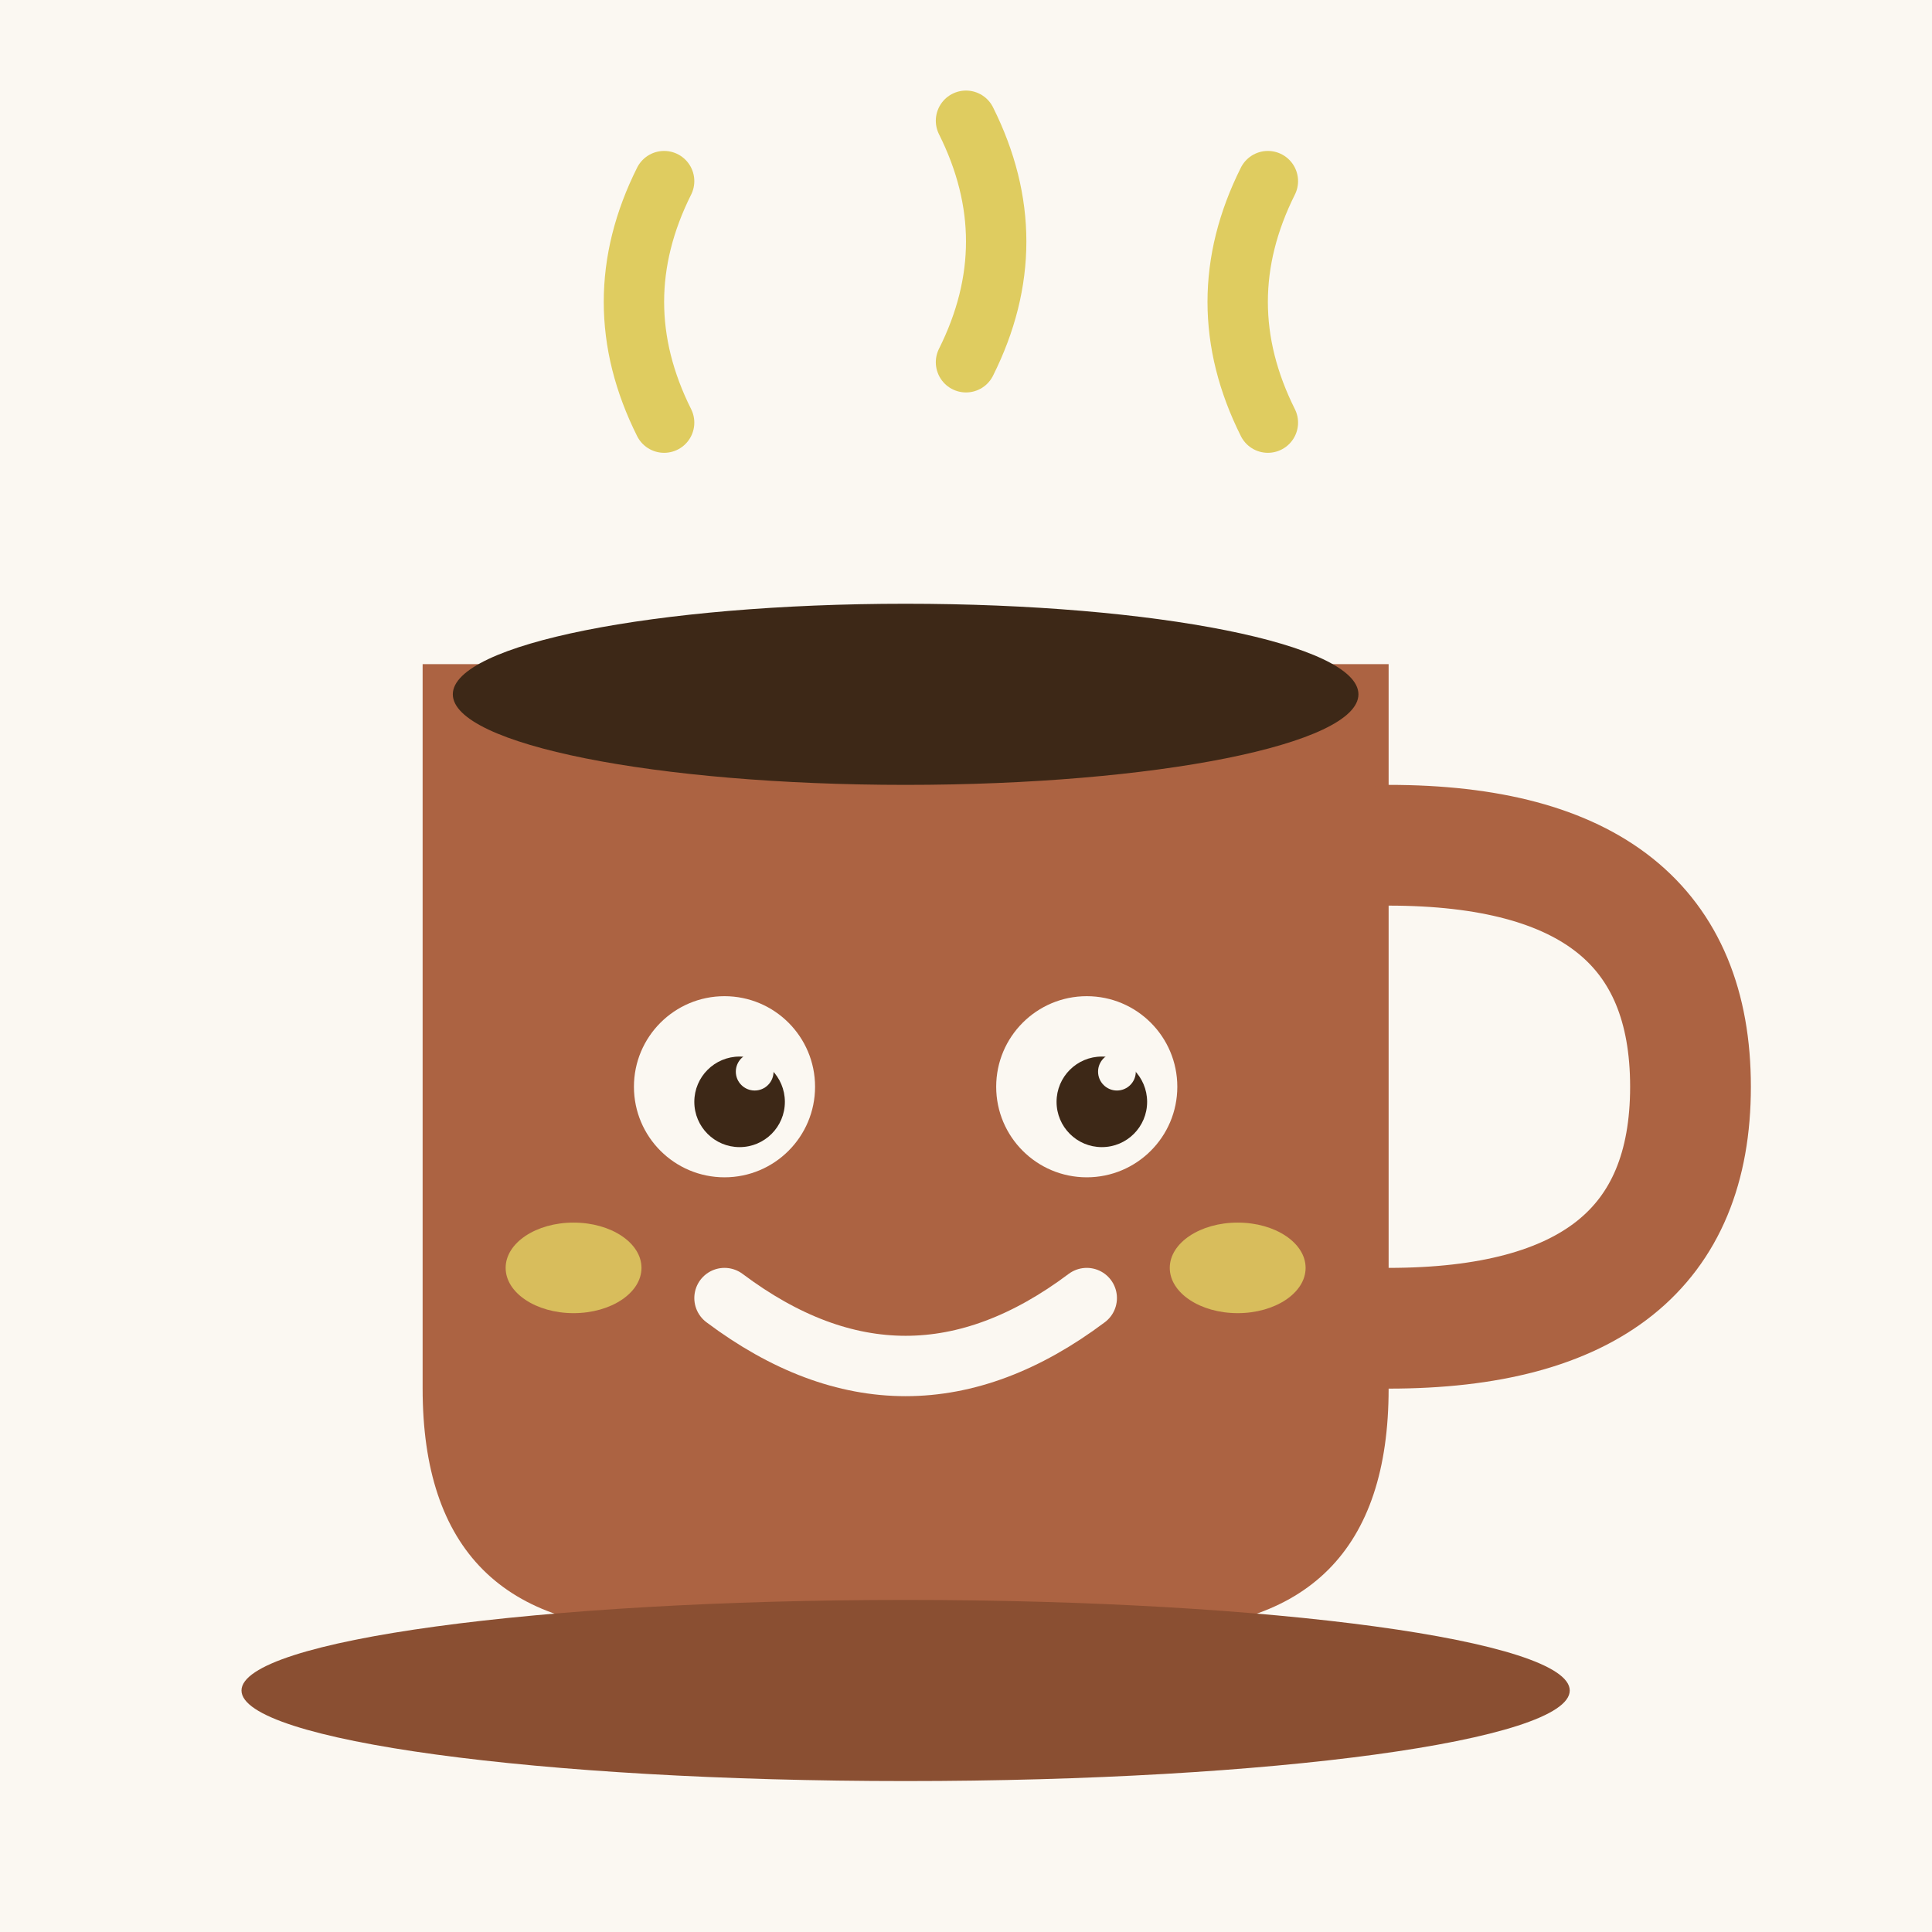
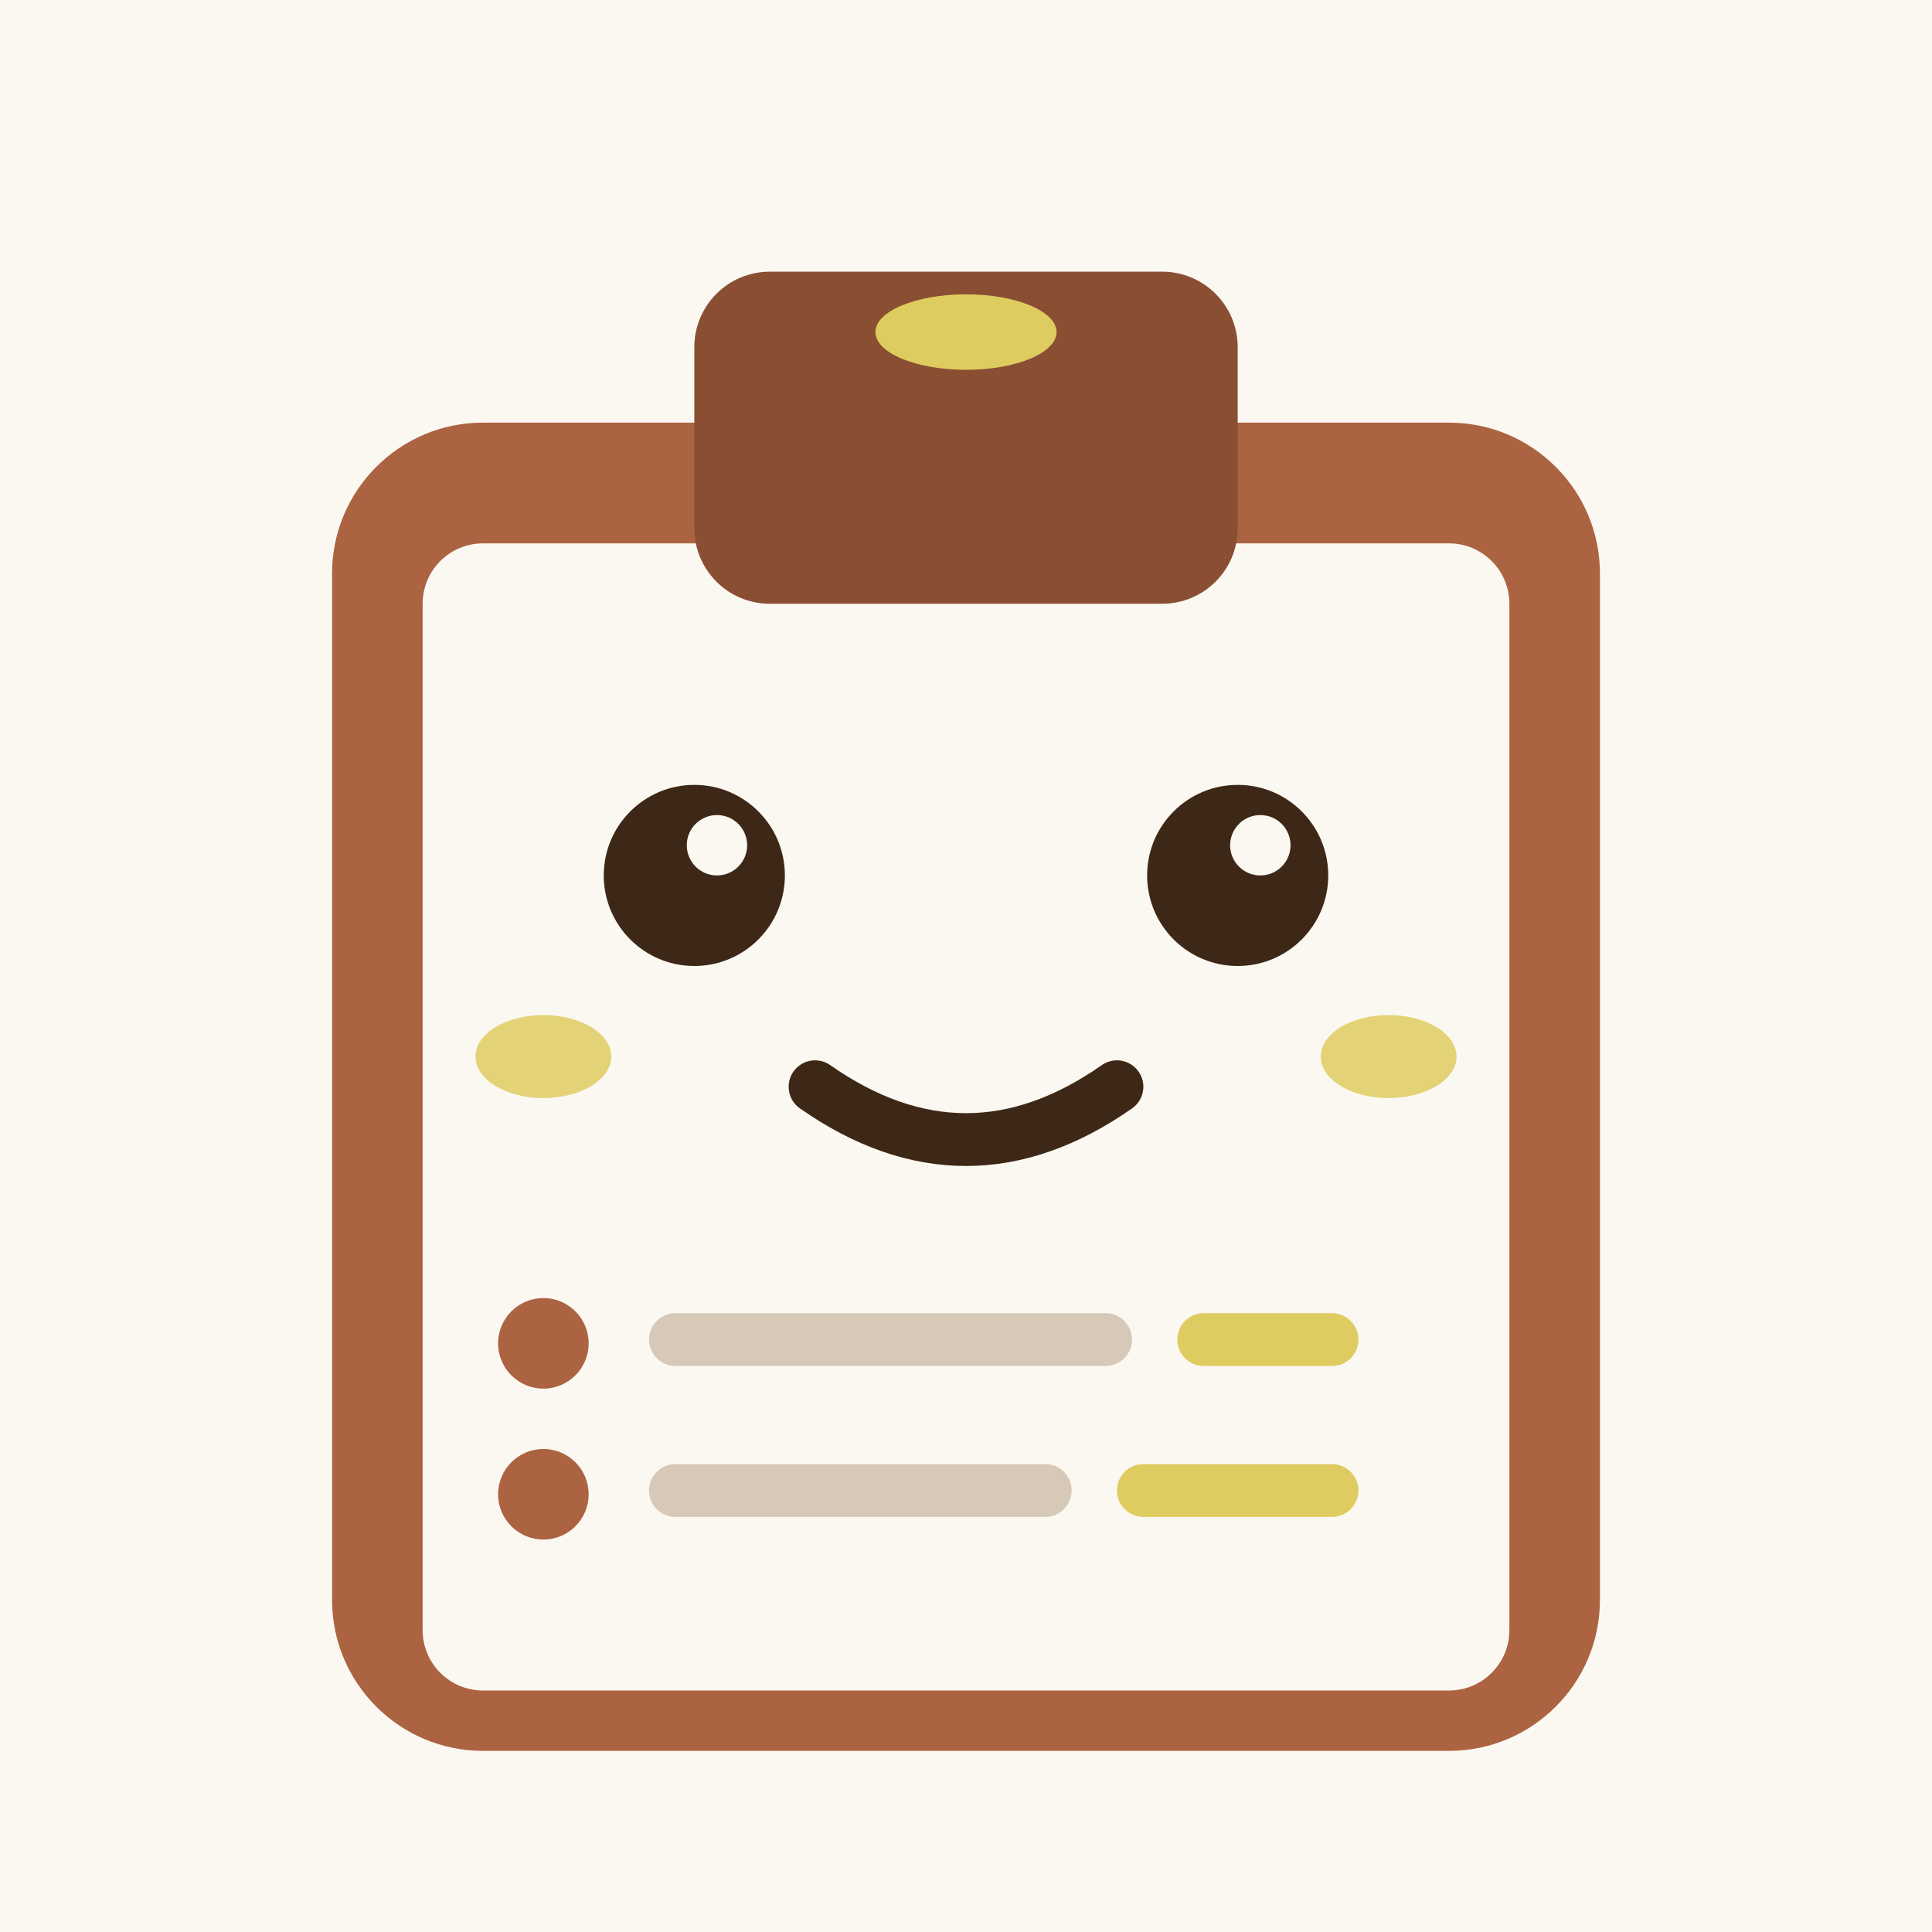
<svg xmlns="http://www.w3.org/2000/svg" viewBox="0 0 512 512" width="512" height="512">
  <rect width="512" height="512" fill="#FBF8F2" />
-   <g transform="translate(0,0)">
-     <path d="M176 112 Q160 80 176 48" stroke="#DFCC60" stroke-width="16" fill="none" stroke-linecap="round" />
-     <path d="M256 96 Q272 64 256 32" stroke="#DFCC60" stroke-width="16" fill="none" stroke-linecap="round" />
-     <path d="M336 112 Q320 80 336 48" stroke="#DFCC60" stroke-width="16" fill="none" stroke-linecap="round" />
-     <path d="M112 176 L112 368 Q112 432 176 432 L304 432 Q368 432 368 368 L368 176 Z" fill="#AC6342" />
-     <ellipse cx="240" cy="184" rx="120" ry="24" fill="#3D2817" />
-     <path d="M368 224 Q448 224 448 288 Q448 352 368 352" stroke="#AC6342" stroke-width="32" fill="none" stroke-linecap="round" />
-     <ellipse cx="240" cy="448" rx="176" ry="24" fill="#8A4F32" />
-     <circle cx="192" cy="288" r="24" fill="#FBF8F2" />
-     <circle cx="288" cy="288" r="24" fill="#FBF8F2" />
-     <circle cx="196" cy="292" r="12" fill="#3D2817" />
-     <circle cx="292" cy="292" r="12" fill="#3D2817" />
-     <circle cx="200" cy="284" r="5" fill="#FBF8F2" />
-     <circle cx="296" cy="284" r="5" fill="#FBF8F2" />
-     <path d="M192 344 Q240 380 288 344" stroke="#FBF8F2" stroke-width="16" fill="none" stroke-linecap="round" />
-     <ellipse cx="152" cy="336" rx="18" ry="12" fill="#DFCC60" opacity="0.85" />
-     <ellipse cx="328" cy="336" rx="18" ry="12" fill="#DFCC60" opacity="0.85" />
-   </g>
+   <rect x="88" y="112" width="336" height="352" rx="40" fill="#AC6342" />
+   <rect x="112" y="144" width="288" height="304" rx="16" fill="#FBF8F2" />
+   <rect x="184" y="72" width="144" height="88" rx="20" fill="#8A4F32" />
+   <ellipse cx="256" cy="88" rx="24" ry="10" fill="#DFCC60" />
+   <circle cx="184" cy="232" r="24" fill="#3D2817" />
+   <circle cx="328" cy="232" r="24" fill="#3D2817" />
+   <circle cx="190" cy="224" r="8" fill="#FBF8F2" />
+   <circle cx="334" cy="224" r="8" fill="#FBF8F2" />
+   <path d="M216 288 Q256 316 296 288" stroke="#3D2817" stroke-width="14" fill="none" stroke-linecap="round" />
+   <ellipse cx="144" cy="280" rx="18" ry="11" fill="#DFCC60" opacity="0.85" />
+   <ellipse cx="368" cy="280" rx="18" ry="11" fill="#DFCC60" opacity="0.85" />
+   <circle cx="144" cy="356" r="12" fill="#AC6342" />
+   <rect x="172" y="348" width="128" height="14" rx="7" fill="#D6C9B8" />
+   <rect x="312" y="348" width="48" height="14" rx="7" fill="#DFCC60" />
+   <circle cx="144" cy="396" r="12" fill="#AC6342" />
+   <rect x="172" y="388" width="112" height="14" rx="7" fill="#D6C9B8" />
+   <rect x="296" y="388" width="64" height="14" rx="7" fill="#DFCC60" />
</svg>
